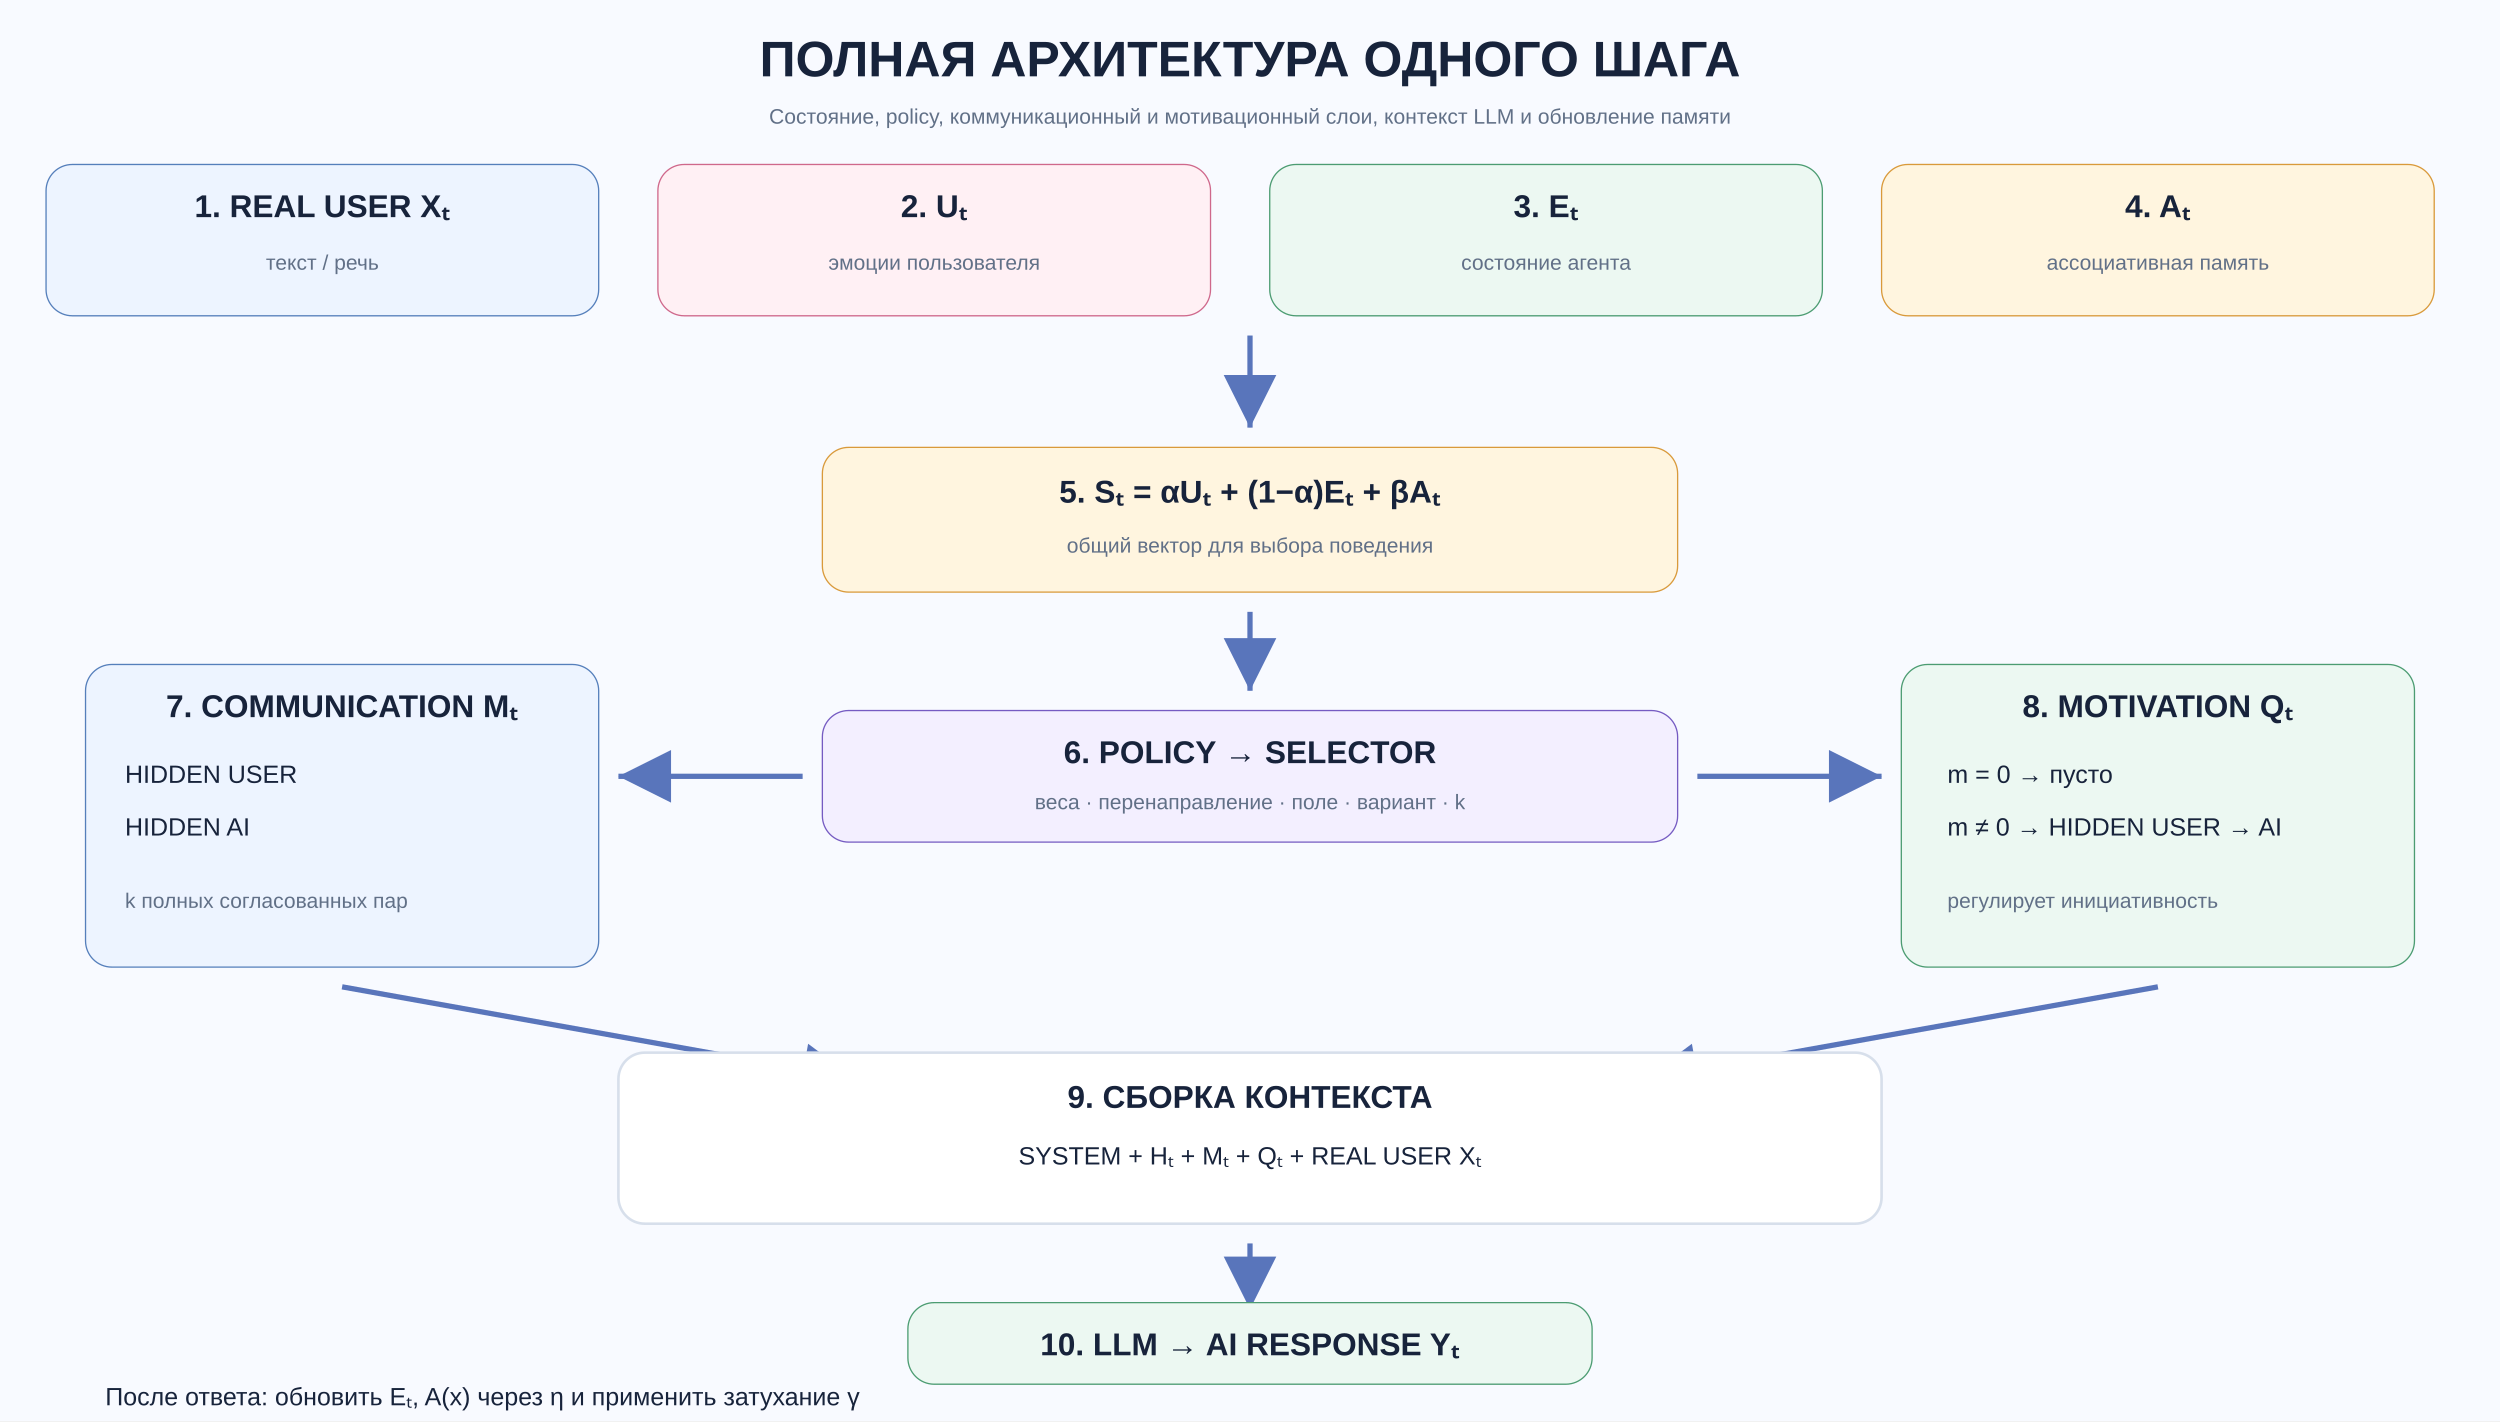
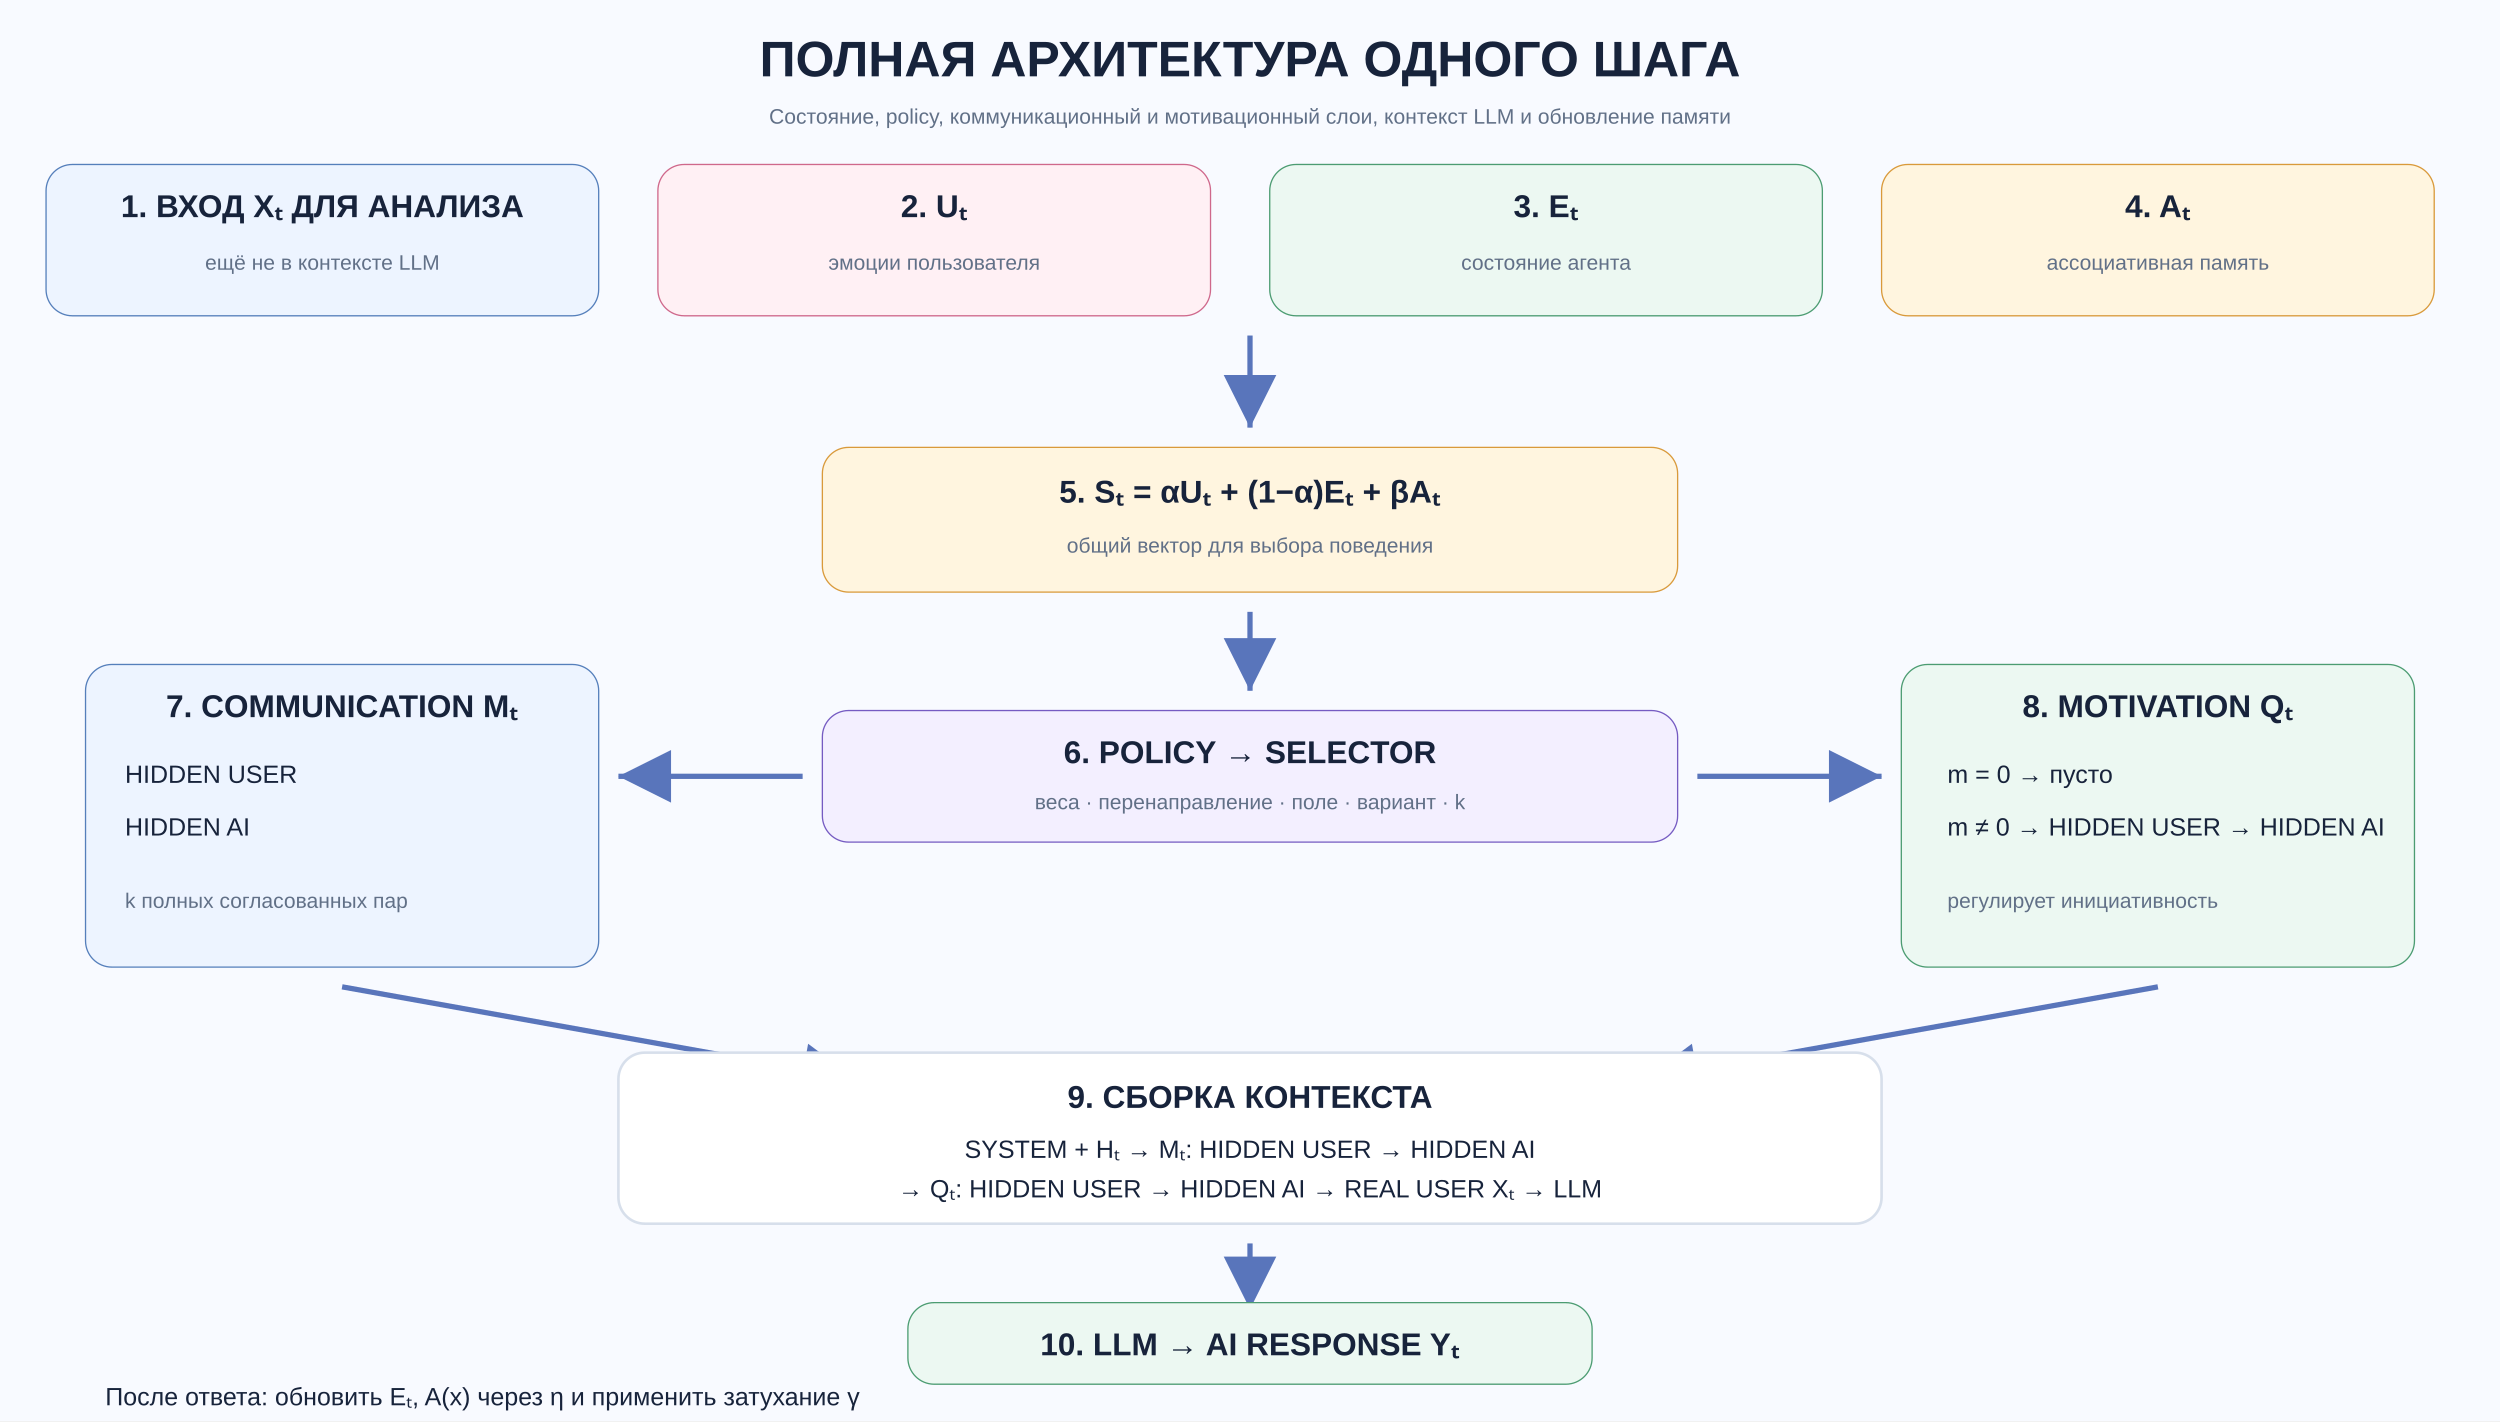
<svg xmlns="http://www.w3.org/2000/svg" width="1900" height="1080" viewBox="0 0 1900 1080">
  <defs>
    <style>
.t{font-family:Arial,sans-serif;fill:#17233b}.h{font-size:38px;font-weight:800}.b{font-size:24px;font-weight:750}.s{font-size:19px}.c{font-size:16px;fill:#617087}.tiny{font-size:14px}.card{fill:#fff;stroke:#d7dfeb;stroke-width:2}.blue{fill:#edf4ff;stroke:#557fbb}.pink{fill:#fff0f4;stroke:#cf688b}.green{fill:#ecf8f2;stroke:#4c9c72}.orange{fill:#fff5df;stroke:#d99a3b}.purple{fill:#f3efff;stroke:#755bc2}.dash{stroke-dasharray:9 7}.line{fill:none;stroke:#5975bb;stroke-width:4;marker-end:url(#a)}
</style>
    <marker id="a" markerWidth="12" markerHeight="12" refX="10" refY="5" orient="auto">
      <path d="M0 0L10 5L0 10z" fill="#5975bb" />
    </marker>
  </defs>
  <rect width="1900" height="1080" fill="#f8faff" />
  <text x="950.0" y="58" text-anchor="middle" class="t h">ПОЛНАЯ АРХИТЕКТУРА ОДНОГО ШАГА</text>
  <text x="950.0" y="94" text-anchor="middle" class="t c">Состояние, policy, коммуникационный и мотивационный слои, контекст LLM и обновление памяти</text>
  <rect x="35" y="125" width="420" height="115" rx="20" class="blue" />
-   <text x="245" y="165" text-anchor="middle" class="t b">1. REAL USER Xₜ</text>
-   <text x="245" y="205" text-anchor="middle" class="t c">текст / речь</text>
+   <text x="245" y="165" text-anchor="middle" class="t b">1. ВХОД Xₜ ДЛЯ АНАЛИЗА</text>
+   <text x="245" y="205" text-anchor="middle" class="t c">ещё не в контексте LLM</text>
  <rect x="500" y="125" width="420" height="115" rx="20" class="pink" />
  <text x="710" y="165" text-anchor="middle" class="t b">2. Uₜ</text>
  <text x="710" y="205" text-anchor="middle" class="t c">эмоции пользователя</text>
  <rect x="965" y="125" width="420" height="115" rx="20" class="green" />
  <text x="1175" y="165" text-anchor="middle" class="t b">3. Eₜ</text>
  <text x="1175" y="205" text-anchor="middle" class="t c">состояние агента</text>
  <rect x="1430" y="125" width="420" height="115" rx="20" class="orange" />
  <text x="1640" y="165" text-anchor="middle" class="t b">4. Aₜ</text>
  <text x="1640" y="205" text-anchor="middle" class="t c">ассоциативная память</text>
  <path d="M950 255 L950 325" class="line" />
  <rect x="625" y="340" width="650" height="110" rx="20" class="orange" />
  <text x="950" y="382" text-anchor="middle" class="t b">5. Sₜ = αUₜ + (1−α)Eₜ + βAₜ</text>
  <text x="950" y="420" text-anchor="middle" class="t c">общий вектор для выбора поведения</text>
  <path d="M950 465 L950 525" class="line" />
  <rect x="625" y="540" width="650" height="100" rx="20" class="purple" />
  <text x="950" y="580" text-anchor="middle" class="t b">6. POLICY → SELECTOR</text>
  <text x="950" y="615" text-anchor="middle" class="t c">веса · перенаправление · поле · вариант · k</text>
  <path d="M610 590 L470 590" class="line" />
  <path d="M1290 590 L1430 590" class="line" />
  <rect x="65" y="505" width="390" height="230" rx="20" class="blue" />
  <text x="260" y="545" text-anchor="middle" class="t b">7. COMMUNICATION Mₜ</text>
  <text x="95" y="595" text-anchor="start" class="t s">HIDDEN USER</text>
  <text x="95" y="635" text-anchor="start" class="t s">HIDDEN AI</text>
  <text x="95" y="690" text-anchor="start" class="t c">k полных согласованных пар</text>
  <rect x="1445" y="505" width="390" height="230" rx="20" class="green" />
  <text x="1640" y="545" text-anchor="middle" class="t b">8. MOTIVATION Qₜ</text>
  <text x="1480" y="595" text-anchor="start" class="t s">m = 0 → пусто</text>
-   <text x="1480" y="635" text-anchor="start" class="t s">m ≠ 0 → HIDDEN USER → AI</text>
+   <text x="1480" y="635" text-anchor="start" class="t s">m ≠ 0 → HIDDEN USER → HIDDEN AI</text>
  <text x="1480" y="690" text-anchor="start" class="t c">регулирует инициативность</text>
  <path d="M260 750 L650 820" class="line" />
  <path d="M1640 750 L1250 820" class="line" />
  <rect x="470" y="800" width="960" height="130" rx="20" class="card" />
  <text x="950" y="842" text-anchor="middle" class="t b">9. СБОРКА КОНТЕКСТА</text>
-   <text x="950" y="885" text-anchor="middle" class="t s">SYSTEM + Hₜ + Mₜ + Qₜ + REAL USER Xₜ</text>
+   <text x="950" y="880" text-anchor="middle" class="t s">SYSTEM + Hₜ → Mₜ: HIDDEN USER → HIDDEN AI</text>
+   <text x="950" y="910" text-anchor="middle" class="t s">→ Qₜ: HIDDEN USER → HIDDEN AI → REAL USER Xₜ → LLM</text>
  <path d="M950 945 L950 995" class="line" />
  <rect x="690" y="990" width="520" height="62" rx="20" class="green" />
  <text x="950" y="1030" text-anchor="middle" class="t b">10. LLM → AI RESPONSE Yₜ</text>
  <text x="80" y="1068" text-anchor="start" class="t s">После ответа: обновить Eₜ, A(x) через η и применить затухание γ</text>
</svg>
